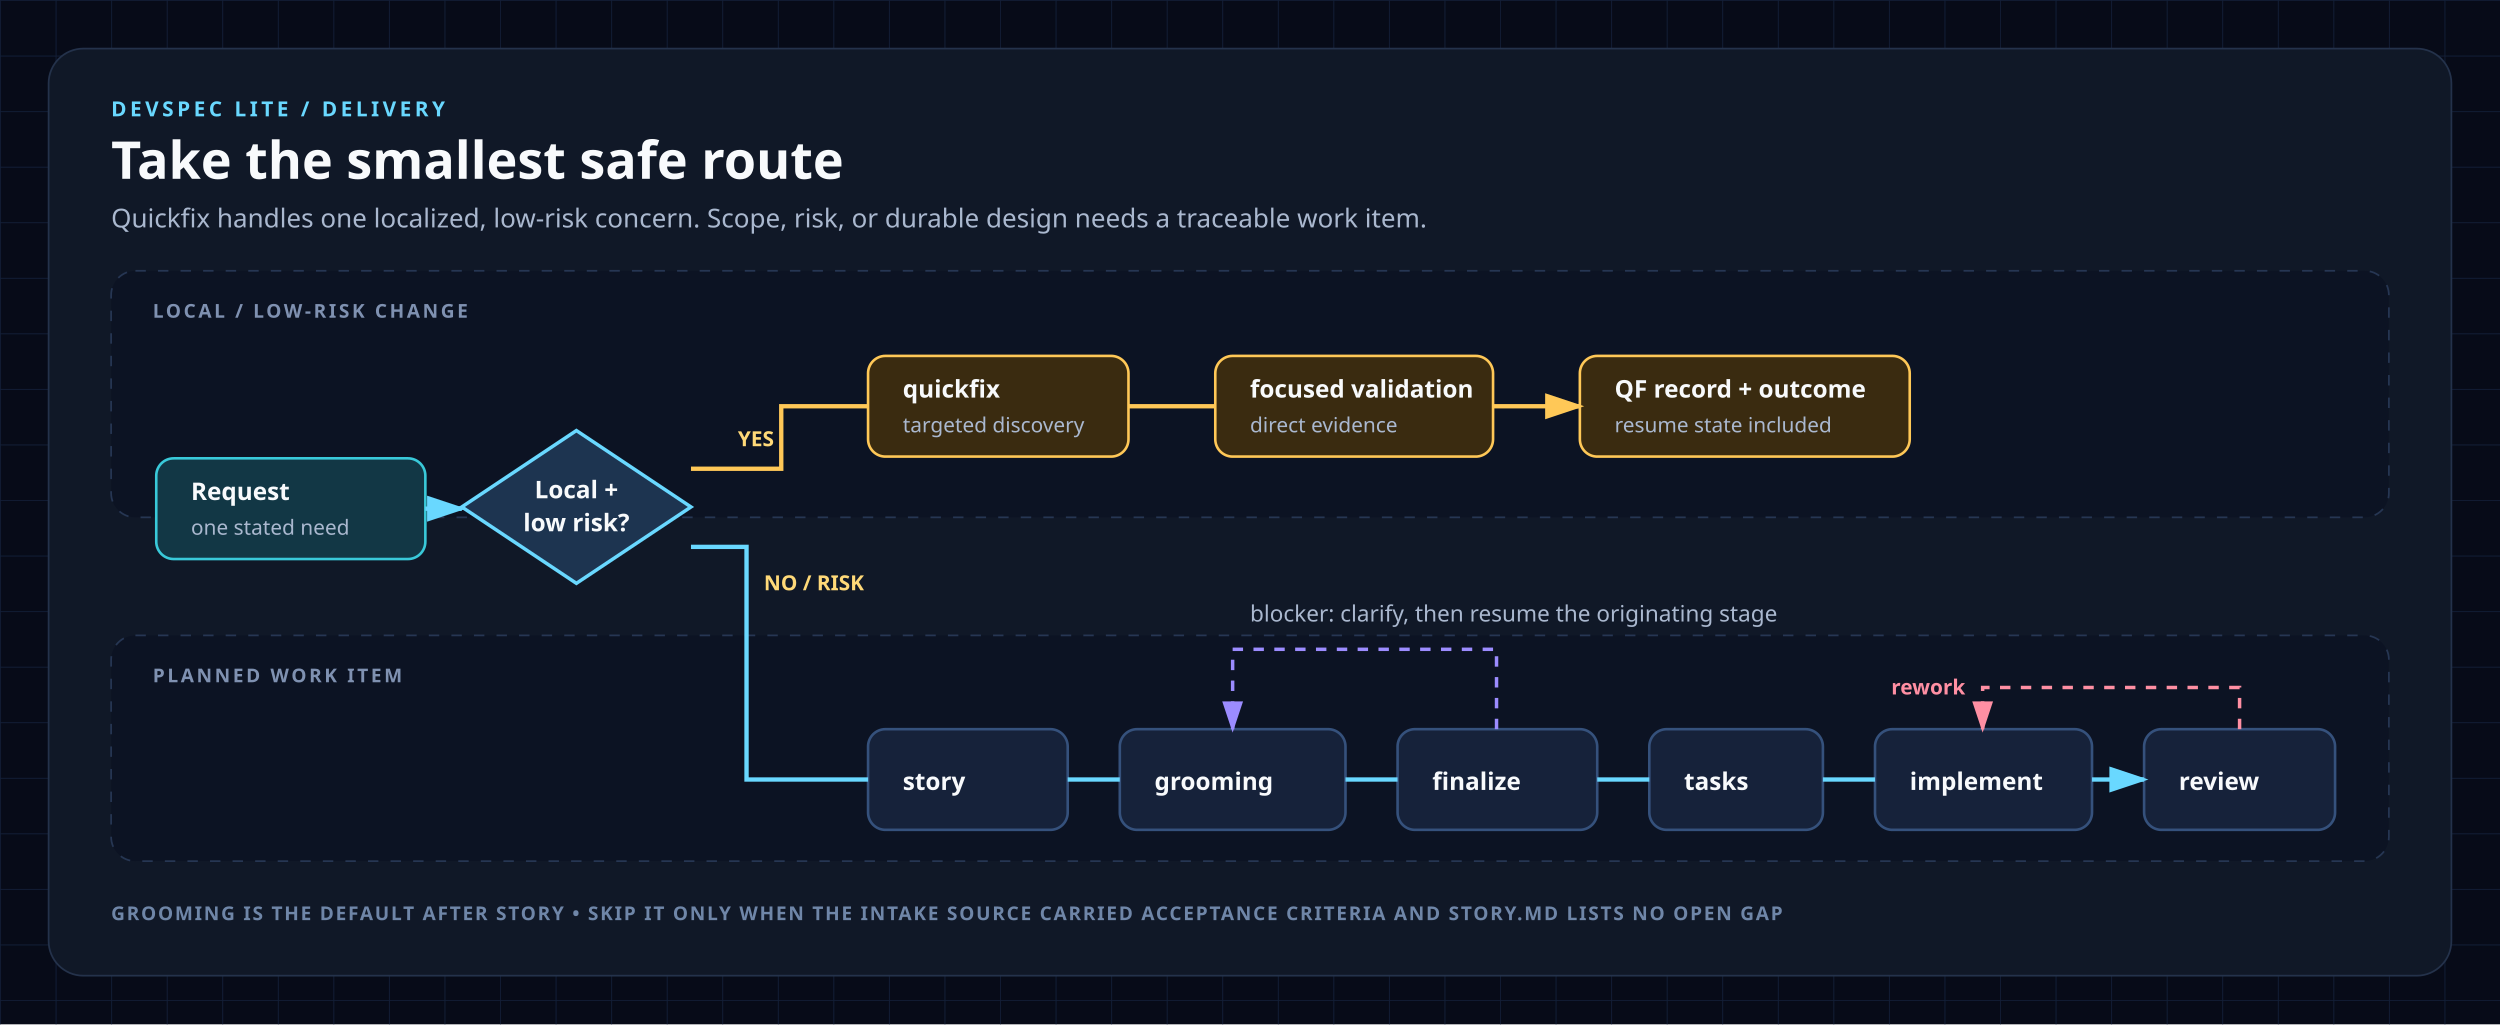
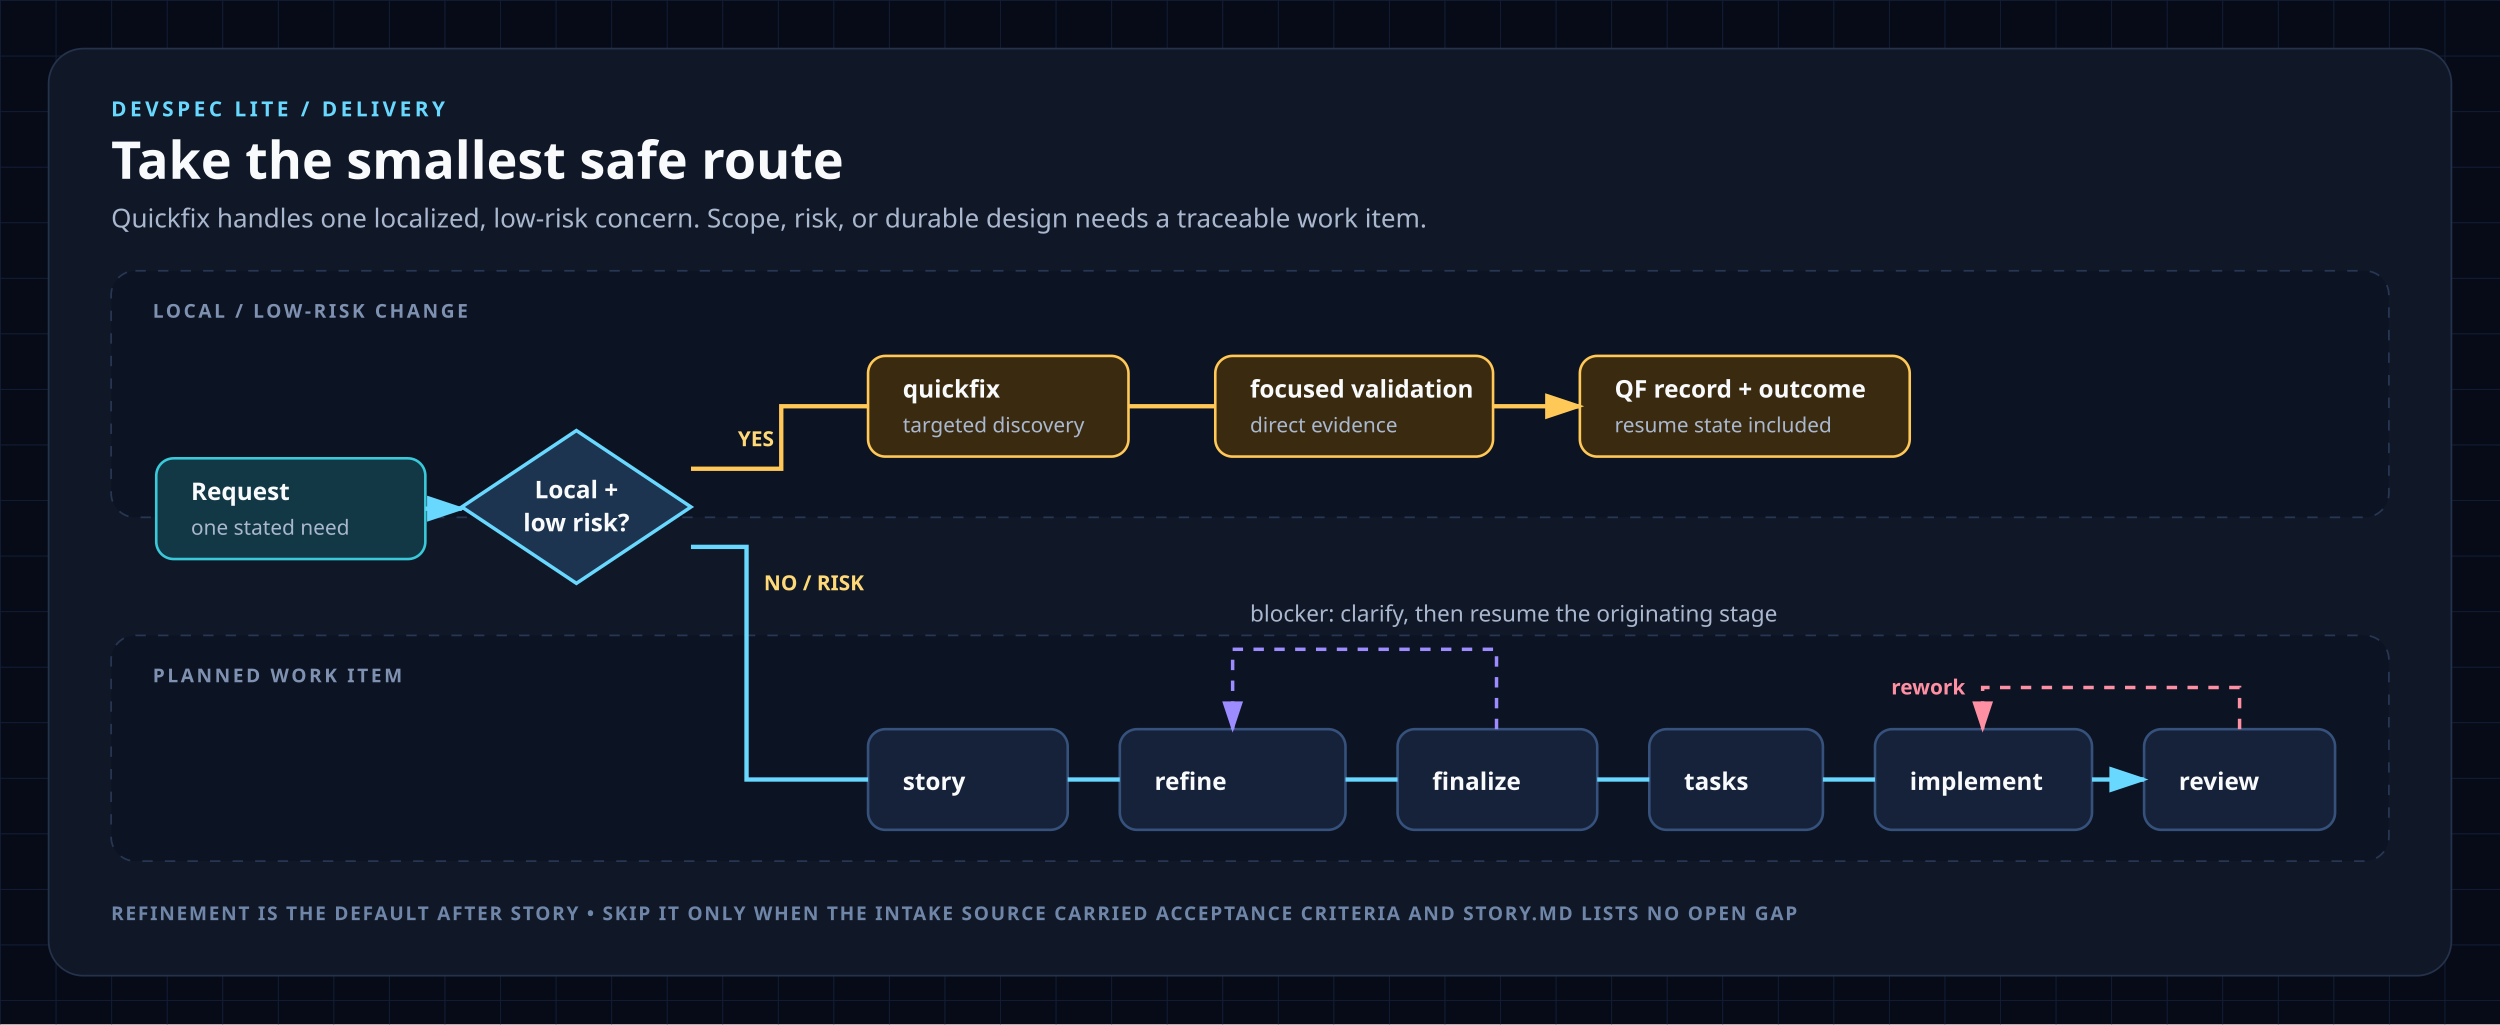
<svg xmlns="http://www.w3.org/2000/svg" viewBox="0 0 1440 590" role="img" aria-labelledby="title desc">
  <style>.bg{fill:#070b18}.surface{fill:#101827;stroke:#24324b}.lane{fill:#0c1323;stroke:#263653;stroke-dasharray:6 7}.eyebrow{font:700 12px system-ui,sans-serif;letter-spacing:2px;fill:#69d8ff}.title{font:700 30px system-ui,sans-serif;fill:#f8fafc}.sub{font:15px system-ui,sans-serif;fill:#aab8cf}.laneLabel{font:700 11px system-ui,sans-serif;letter-spacing:1.5px;fill:#7f91b1}.card{fill:#16223a;stroke:#35517c;stroke-width:1.5}.quick{fill:#3a2b10;stroke:#ffc857}.start{fill:#123745;stroke:#39c9d9}.decision{fill:#1d3450;stroke:#69d8ff;stroke-width:2}.nodeTitle{font:700 14px system-ui,sans-serif;fill:#f8fafc}.nodeMeta{font:12px system-ui,sans-serif;fill:#aab8cf}.flow{fill:none;stroke:#69d8ff;stroke-width:2.5;marker-end:url(#arrow)}.flowQuick{fill:none;stroke:#ffc857;stroke-width:2.5;marker-end:url(#arrowGold)}.clarify{fill:none;stroke:#9c8cff;stroke-width:2;stroke-dasharray:6 6;marker-end:url(#arrowV)}.rework{fill:none;stroke:#ff8fa3;stroke-width:2;stroke-dasharray:6 6;marker-end:url(#arrowR)}.reworkLabel{font:700 12px system-ui,sans-serif;fill:#ff8fa3}.label{font:700 12px system-ui,sans-serif;fill:#ffd978}.note{font:13px system-ui,sans-serif;fill:#aab8cf}.foot{font:600 11px system-ui,sans-serif;letter-spacing:1px;fill:#6f86a8}</style>
  <defs>
    <pattern id="grid" width="32" height="32" patternUnits="userSpaceOnUse">
      <path d="M32 0H0V32" fill="none" stroke="#14213a" stroke-width="1" />
    </pattern>
    <marker id="arrow" markerWidth="10" markerHeight="10" refX="8" refY="3" orient="auto">
      <path d="M0,0 L0,6 L9,3 z" fill="#69d8ff" />
    </marker>
    <marker id="arrowGold" markerWidth="10" markerHeight="10" refX="8" refY="3" orient="auto">
      <path d="M0,0 L0,6 L9,3 z" fill="#ffc857" />
    </marker>
    <marker id="arrowV" markerWidth="10" markerHeight="10" refX="8" refY="3" orient="auto">
      <path d="M0,0 L0,6 L9,3 z" fill="#9c8cff" />
    </marker>
    <marker id="arrowR" markerWidth="10" markerHeight="10" refX="8" refY="3" orient="auto">
      <path d="M0,0 L0,6 L9,3 z" fill="#ff8fa3" />
    </marker>
  </defs>
  <rect class="bg" width="1440" height="590" />
  <rect fill="url(#grid)" width="1440" height="590" opacity=".9" />
  <rect class="surface" x="28" y="28" width="1384" height="534" rx="20" />
  <text x="64" y="67" class="eyebrow">DEVSPEC LITE / DELIVERY</text>
  <text x="64" y="103" class="title">Take the smallest safe route</text>
  <text x="64" y="131" class="sub">Quickfix handles one localized, low-risk concern. Scope, risk, or durable design needs a traceable work item.</text>
  <rect class="lane" x="64" y="156" width="1312" height="142" rx="14" />
  <text x="88" y="183" class="laneLabel">LOCAL / LOW-RISK CHANGE</text>
  <rect class="lane" x="64" y="366" width="1312" height="130" rx="14" />
  <text x="88" y="393" class="laneLabel">PLANNED WORK ITEM</text>
  <rect class="card start" x="90" y="264" width="155" height="58" rx="10" />
  <text x="110" y="288" class="nodeTitle">Request</text>
  <text x="110" y="308" class="nodeMeta">one stated need</text>
  <polygon class="decision" points="332,248 398,292 332,336 266,292" />
  <text x="332" y="287" text-anchor="middle" class="nodeTitle">Local +</text>
  <text x="332" y="306" text-anchor="middle" class="nodeTitle">low risk?</text>
  <rect class="card quick" x="500" y="205" width="150" height="58" rx="10" />
  <text x="520" y="229" class="nodeTitle">quickfix</text>
  <text x="520" y="249" class="nodeMeta">targeted discovery</text>
  <rect class="card quick" x="700" y="205" width="160" height="58" rx="10" />
  <text x="720" y="229" class="nodeTitle">focused validation</text>
  <text x="720" y="249" class="nodeMeta">direct evidence</text>
  <rect class="card quick" x="910" y="205" width="190" height="58" rx="10" />
  <text x="930" y="229" class="nodeTitle">QF record + outcome</text>
  <text x="930" y="249" class="nodeMeta">resume state included</text>
  <rect class="card" x="500" y="420" width="115" height="58" rx="10" />
  <text x="520" y="455" class="nodeTitle">story</text>
  <rect class="card" x="645" y="420" width="130" height="58" rx="10" />
-   <text x="665" y="455" class="nodeTitle">grooming</text>
+   <text x="665" y="455" class="nodeTitle">refine</text>
  <rect class="card" x="805" y="420" width="115" height="58" rx="10" />
  <text x="825" y="455" class="nodeTitle">finalize</text>
  <rect class="card" x="950" y="420" width="100" height="58" rx="10" />
  <text x="970" y="455" class="nodeTitle">tasks</text>
  <rect class="card" x="1080" y="420" width="125" height="58" rx="10" />
  <text x="1100" y="455" class="nodeTitle">implement</text>
  <rect class="card" x="1235" y="420" width="110" height="58" rx="10" />
  <text x="1255" y="455" class="nodeTitle">review</text>
  <path class="flow" d="M245 293H266" />
  <path class="flowQuick" d="M398 270H450V234H500M650 234H700M860 234H910" />
  <path class="flow" d="M398 315H430V449H500M615 449H645M775 449H805M920 449H950M1050 449H1080M1205 449H1235" />
  <text x="425" y="257" class="label">YES</text>
  <text x="440" y="340" class="label">NO / RISK</text>
  <path class="clarify" d="M862 420V374H710V420" />
  <path class="rework" d="M1290 420V396H1142V420" />
  <text x="1132" y="400" text-anchor="end" class="reworkLabel">rework</text>
  <text x="720" y="358" class="note">blocker: clarify, then resume the originating stage</text>
-   <text x="64" y="530" class="foot">GROOMING IS THE DEFAULT AFTER STORY • SKIP IT ONLY WHEN THE INTAKE SOURCE CARRIED ACCEPTANCE CRITERIA AND STORY.MD LISTS NO OPEN GAP</text>
+   <text x="64" y="530" class="foot">REFINEMENT IS THE DEFAULT AFTER STORY • SKIP IT ONLY WHEN THE INTAKE SOURCE CARRIED ACCEPTANCE CRITERIA AND STORY.MD LISTS NO OPEN GAP</text>
</svg>
